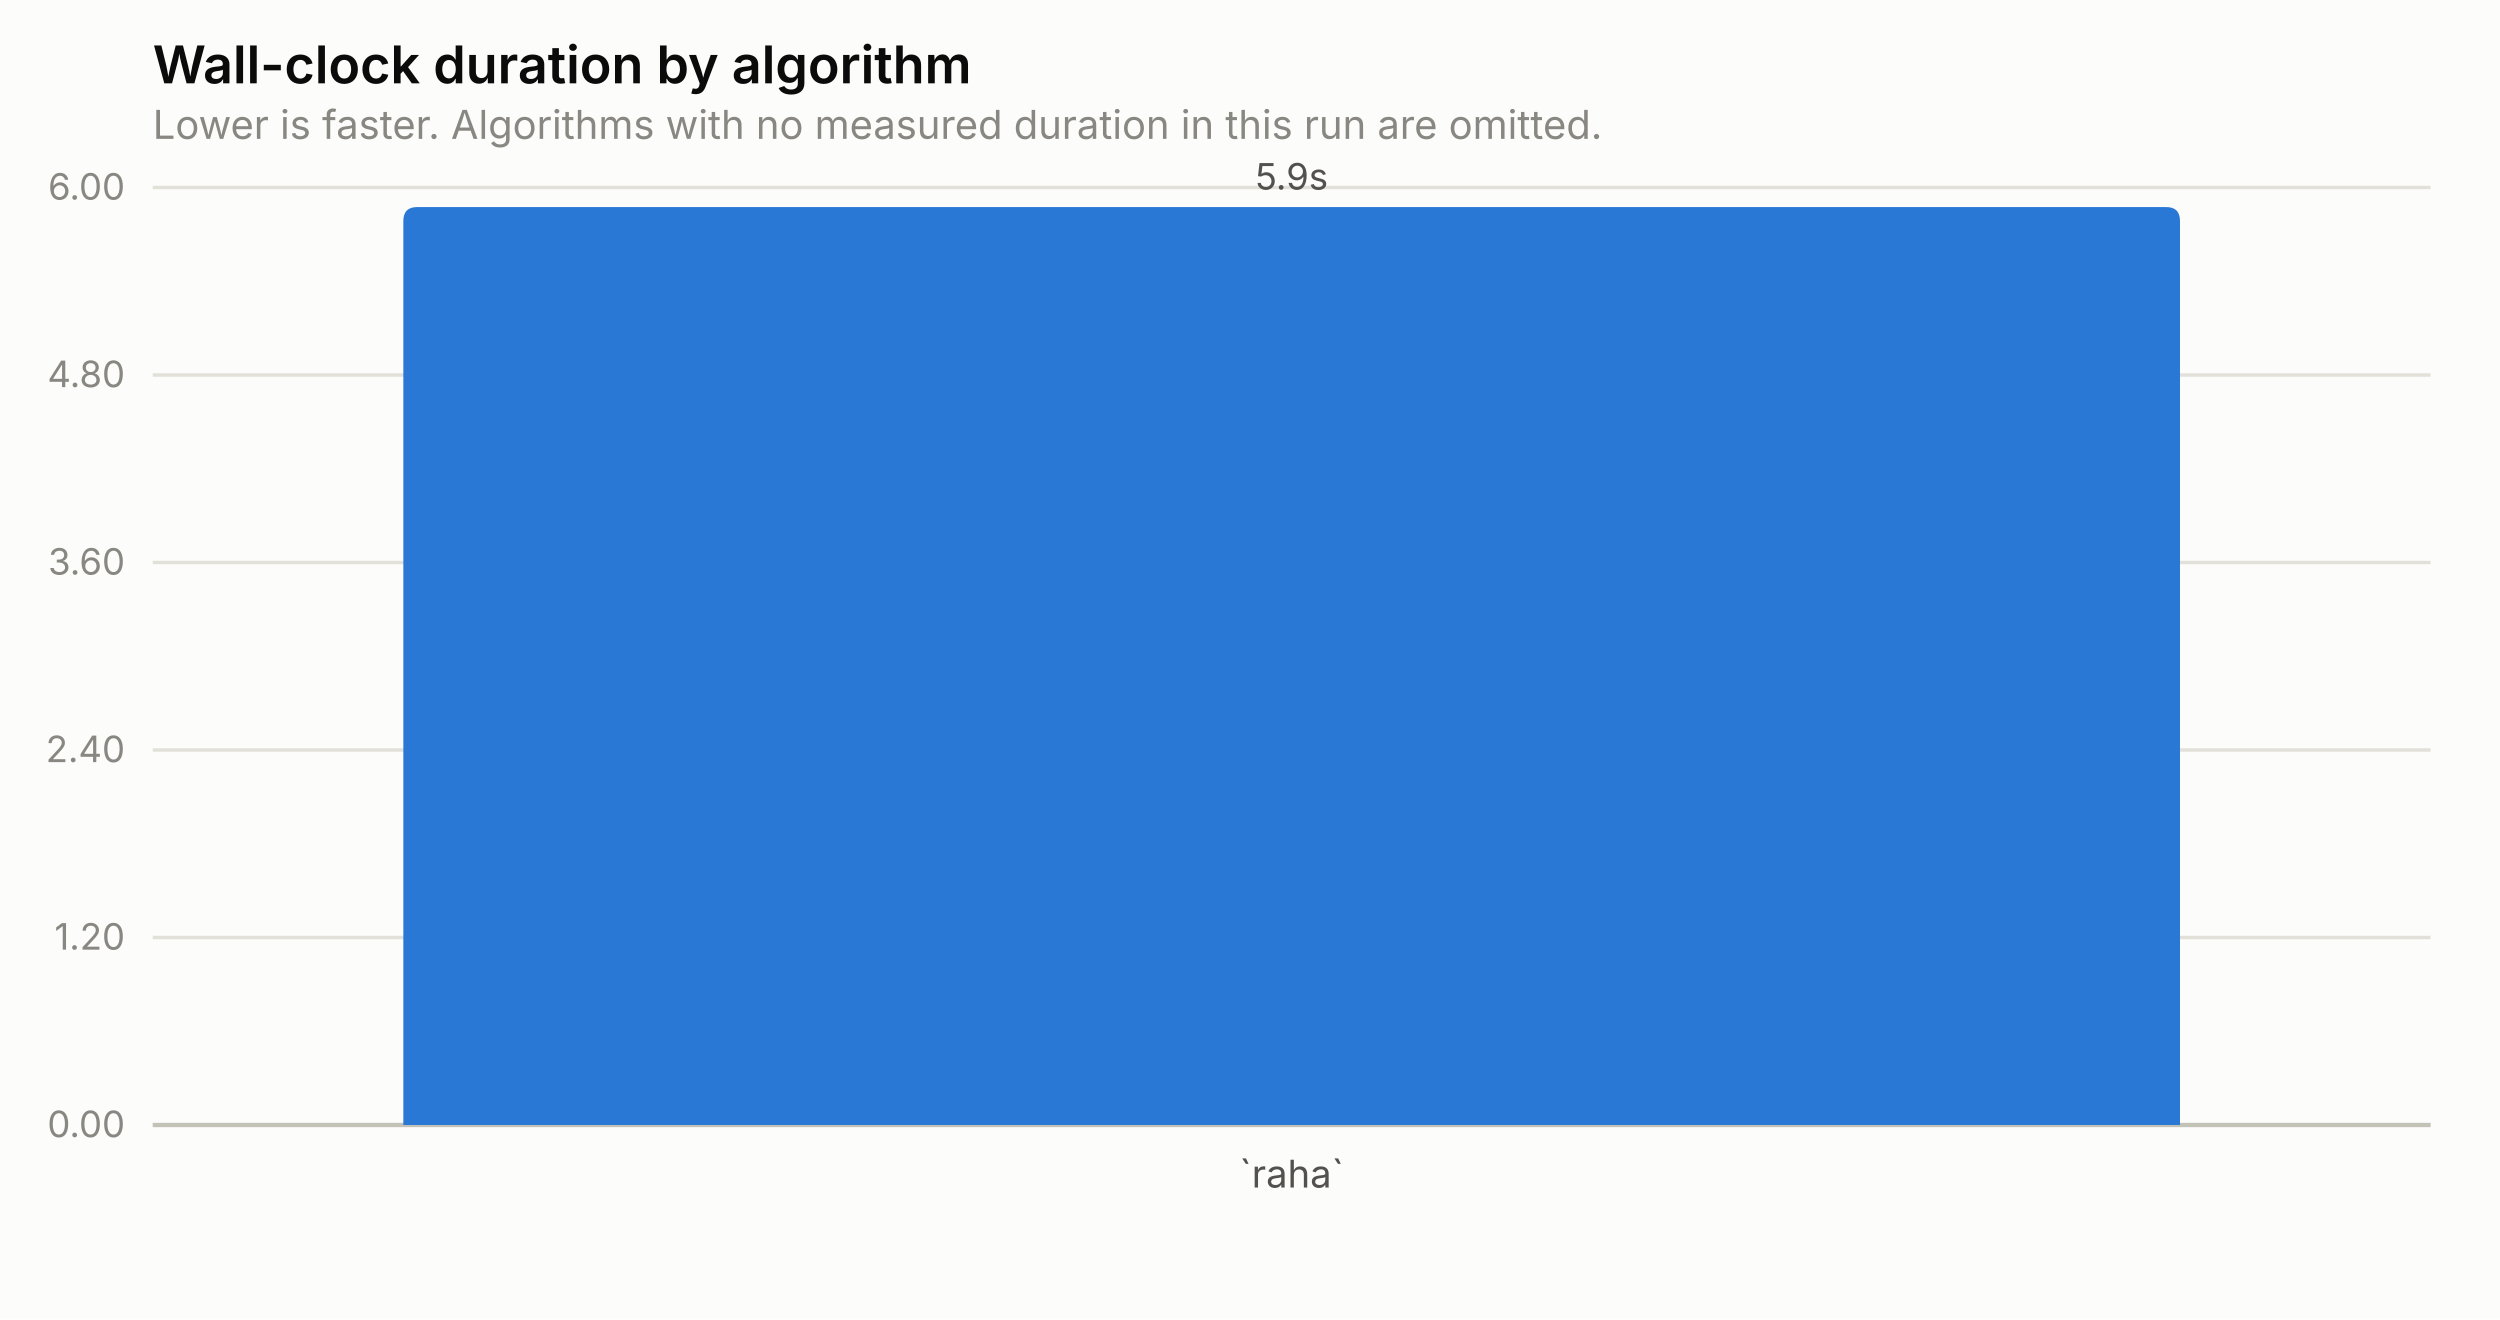
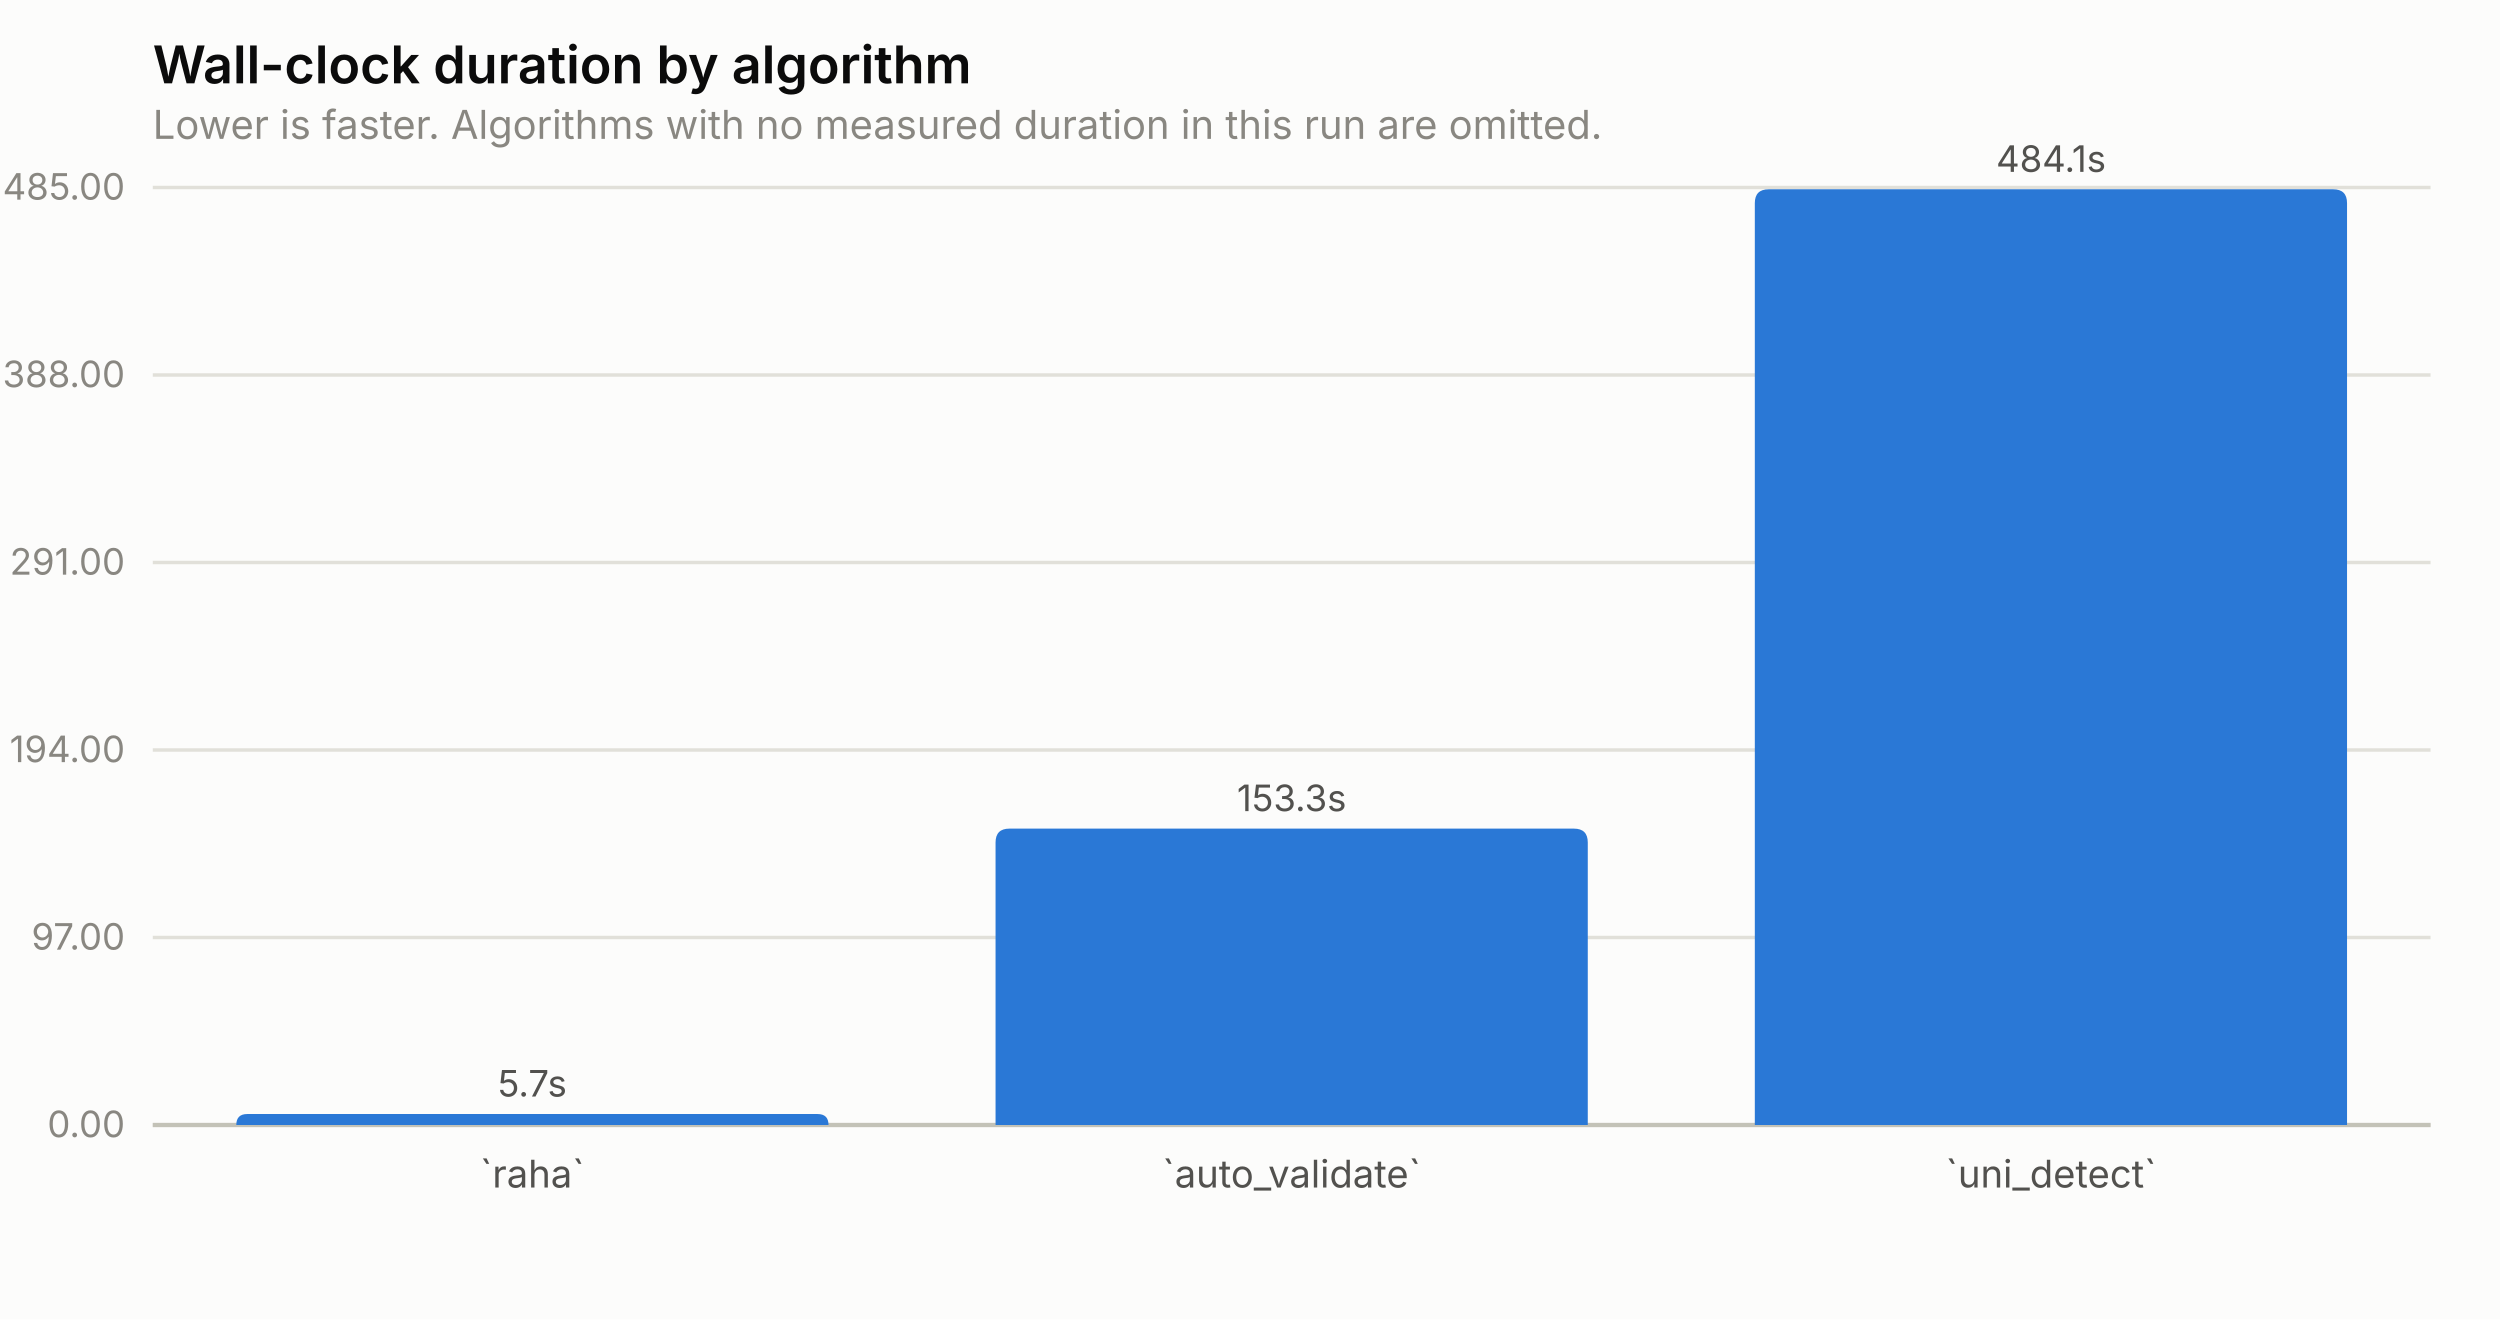
<svg xmlns="http://www.w3.org/2000/svg" viewBox="0 0 720 380" font-family="system-ui, -apple-system, 'Segoe UI', sans-serif" role="img" aria-label="Wall-clock duration by algorithm">
  <rect x="0" y="0" width="720" height="380" fill="#fcfcfb" />
  <text x="44" y="24" font-size="15" font-weight="600" fill="#0b0b0b">Wall-clock duration by algorithm</text>
  <text x="44" y="40" font-size="11.5" fill="#898781">Lower is faster. Algorithms with no measured duration in this run are omitted.</text>
  <line x1="44" y1="324.0" x2="700" y2="324.0" stroke="#e1e0d9" stroke-width="1" />
  <text x="36" y="327.5" font-size="10.5" fill="#898781" text-anchor="end">0.00</text>
  <line x1="44" y1="270.0" x2="700" y2="270.0" stroke="#e1e0d9" stroke-width="1" />
-   <text x="36" y="273.5" font-size="10.5" fill="#898781" text-anchor="end">1.20</text>
+   <text x="36" y="273.5" font-size="10.5" fill="#898781" text-anchor="end">97.00</text>
  <line x1="44" y1="216.0" x2="700" y2="216.0" stroke="#e1e0d9" stroke-width="1" />
-   <text x="36" y="219.5" font-size="10.5" fill="#898781" text-anchor="end">2.40</text>
+   <text x="36" y="219.5" font-size="10.5" fill="#898781" text-anchor="end">194.00</text>
  <line x1="44" y1="162.0" x2="700" y2="162.0" stroke="#e1e0d9" stroke-width="1" />
-   <text x="36" y="165.5" font-size="10.5" fill="#898781" text-anchor="end">3.60</text>
+   <text x="36" y="165.5" font-size="10.5" fill="#898781" text-anchor="end">291.00</text>
  <line x1="44" y1="108.0" x2="700" y2="108.0" stroke="#e1e0d9" stroke-width="1" />
-   <text x="36" y="111.5" font-size="10.5" fill="#898781" text-anchor="end">4.80</text>
+   <text x="36" y="111.5" font-size="10.5" fill="#898781" text-anchor="end">388.00</text>
  <line x1="44" y1="54.0" x2="700" y2="54.0" stroke="#e1e0d9" stroke-width="1" />
-   <text x="36" y="57.5" font-size="10.5" fill="#898781" text-anchor="end">6.00</text>
+   <text x="36" y="57.5" font-size="10.5" fill="#898781" text-anchor="end">485.00</text>
  <line x1="44" y1="324.0" x2="700" y2="324.0" stroke="#c3c2b7" stroke-width="1.25" />
-   <path d="M 116.16,63.632 Q 116.16,59.632 120.16,59.632 L 623.84,59.632 Q 627.84,59.632 627.84,63.632 L 627.84,324.0 L 116.16,324.0 Z" fill="#2a78d6" />
-   <text x="372.0" y="54.6" font-size="10.5" fill="#52514e" text-anchor="middle">5.9s</text>
-   <text x="372.0" y="342.0" font-size="11" fill="#52514e" text-anchor="middle">`raha`</text>
+   <path d="M 68.053,324.0 Q 68.053,320.839 71.214,320.839 L 235.452,320.839 Q 238.613,320.839 238.613,324.0 L 238.613,324.0 L 68.053,324.0 Z" fill="#2a78d6" />
+   <text x="153.3" y="315.8" font-size="10.5" fill="#52514e" text-anchor="middle">5.7s</text>
+   <text x="153.3" y="342.0" font-size="11" fill="#52514e" text-anchor="middle">`raha`</text>
+   <path d="M 286.72,242.642 Q 286.72,238.642 290.72,238.642 L 453.28,238.642 Q 457.28,238.642 457.28,242.642 L 457.28,324.0 L 286.72,324.0 Z" fill="#2a78d6" />
+   <text x="372.0" y="233.6" font-size="10.5" fill="#52514e" text-anchor="middle">153.3s</text>
+   <text x="372.0" y="342.0" font-size="11" fill="#52514e" text-anchor="middle">`auto_validate`</text>
+   <path d="M 505.387,58.515 Q 505.387,54.515 509.387,54.515 L 671.947,54.515 Q 675.947,54.515 675.947,58.515 L 675.947,324.0 L 505.387,324.0 Z" fill="#2a78d6" />
+   <text x="590.7" y="49.5" font-size="10.5" fill="#52514e" text-anchor="middle">484.1s</text>
+   <text x="590.7" y="342.0" font-size="11" fill="#52514e" text-anchor="middle">`uni_detect`</text>
</svg>
